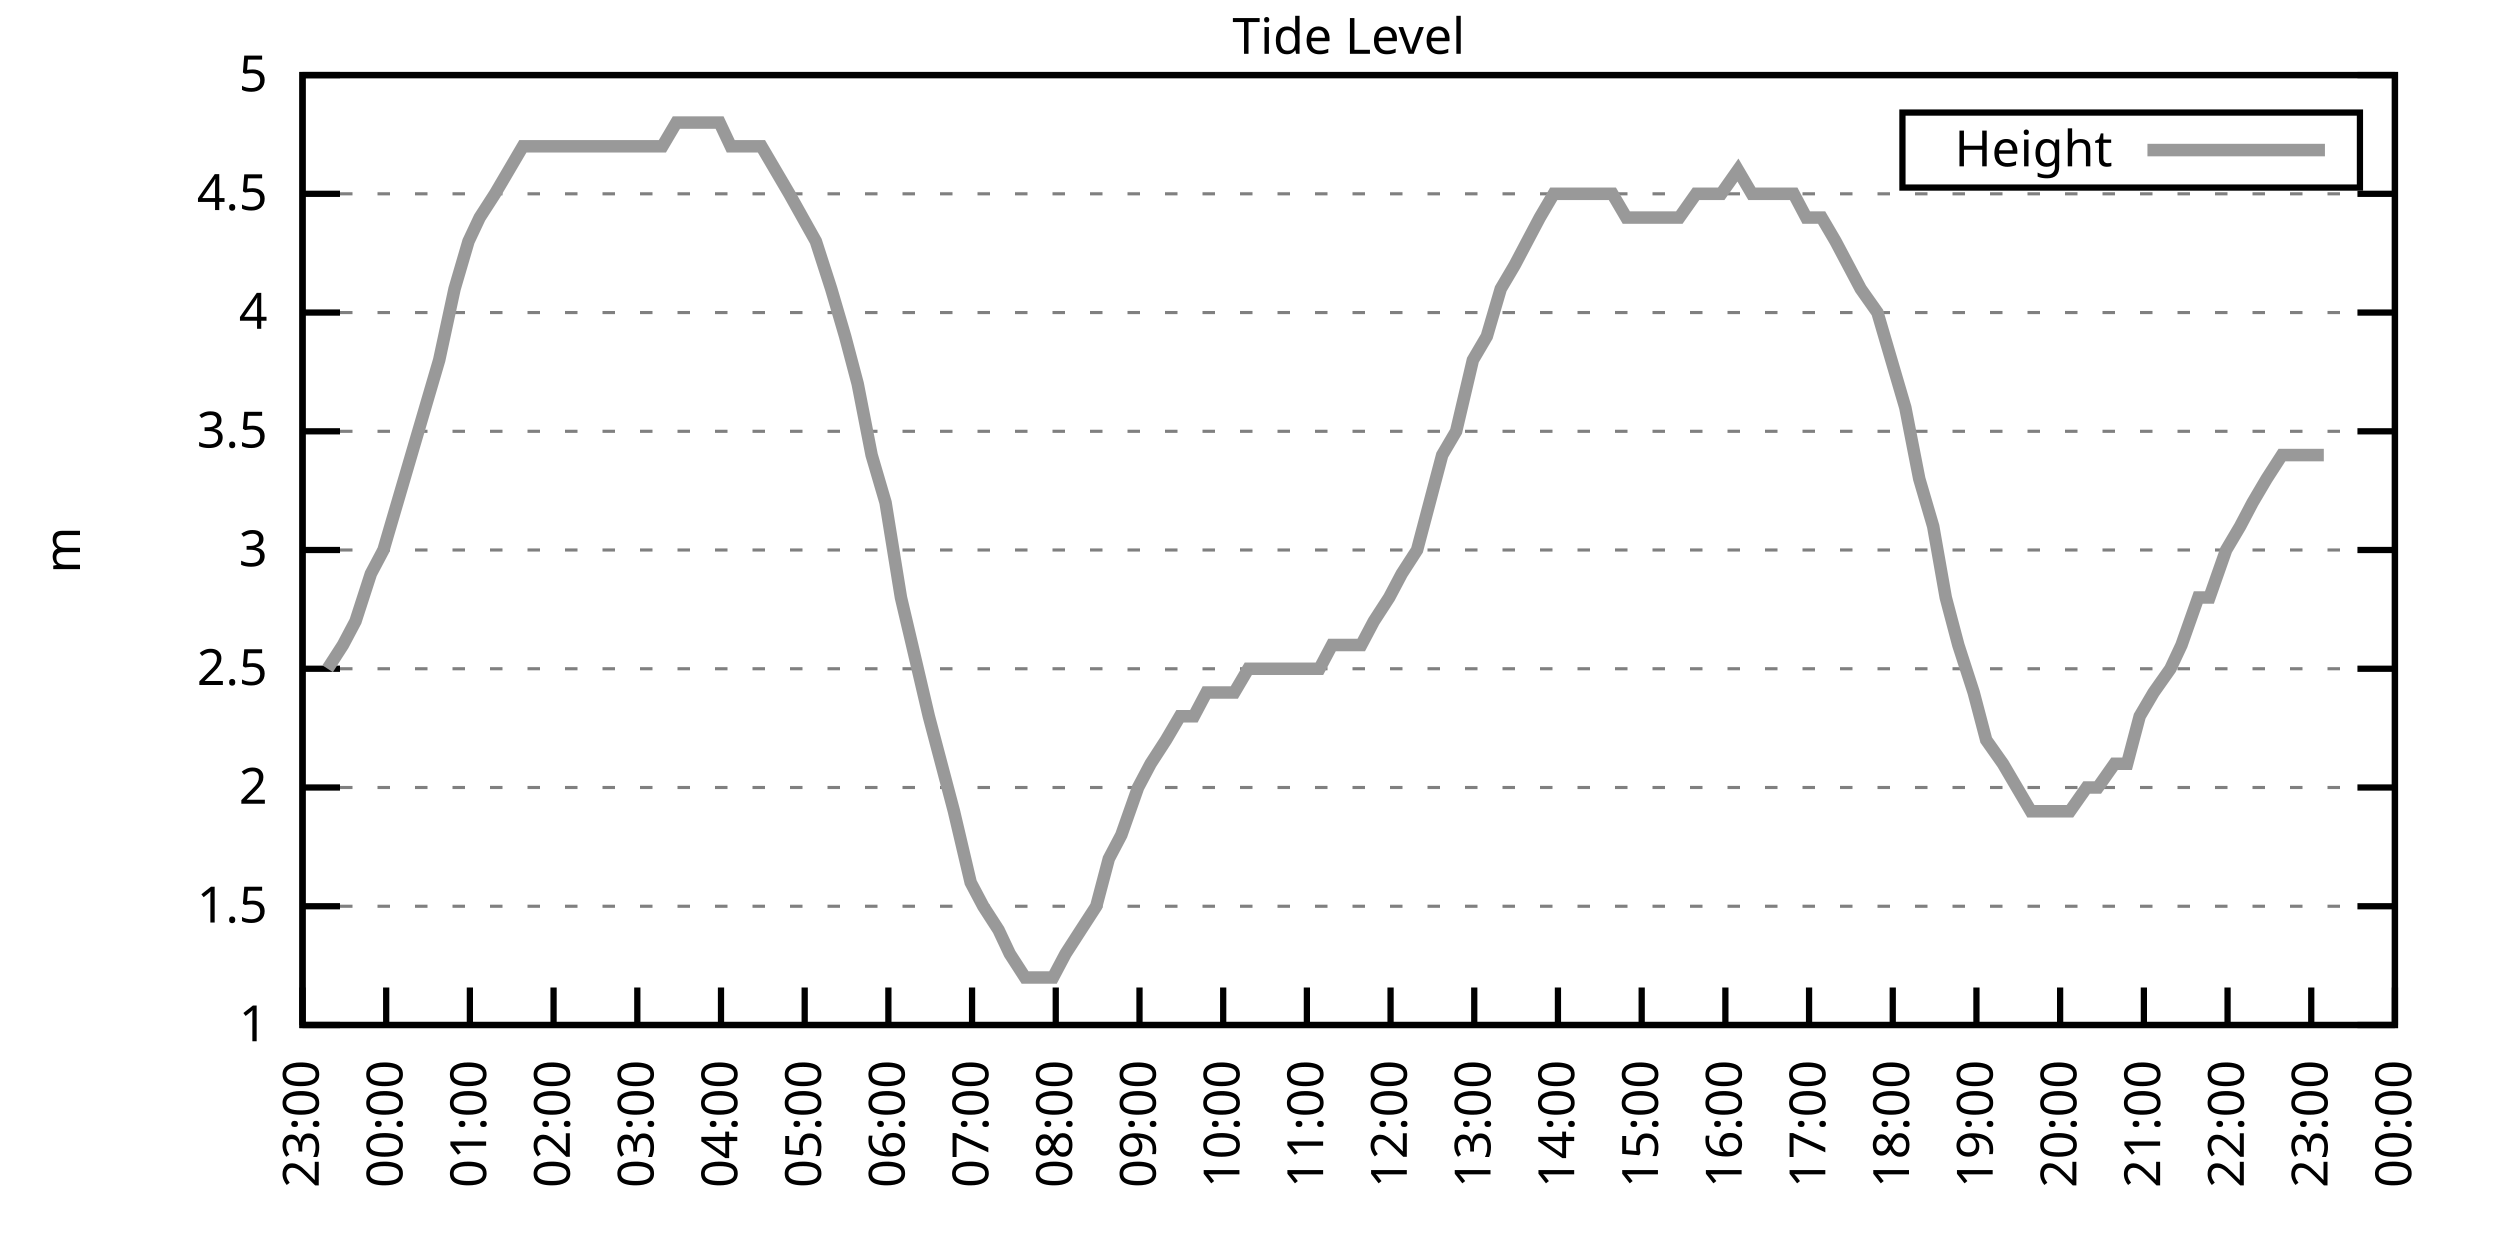
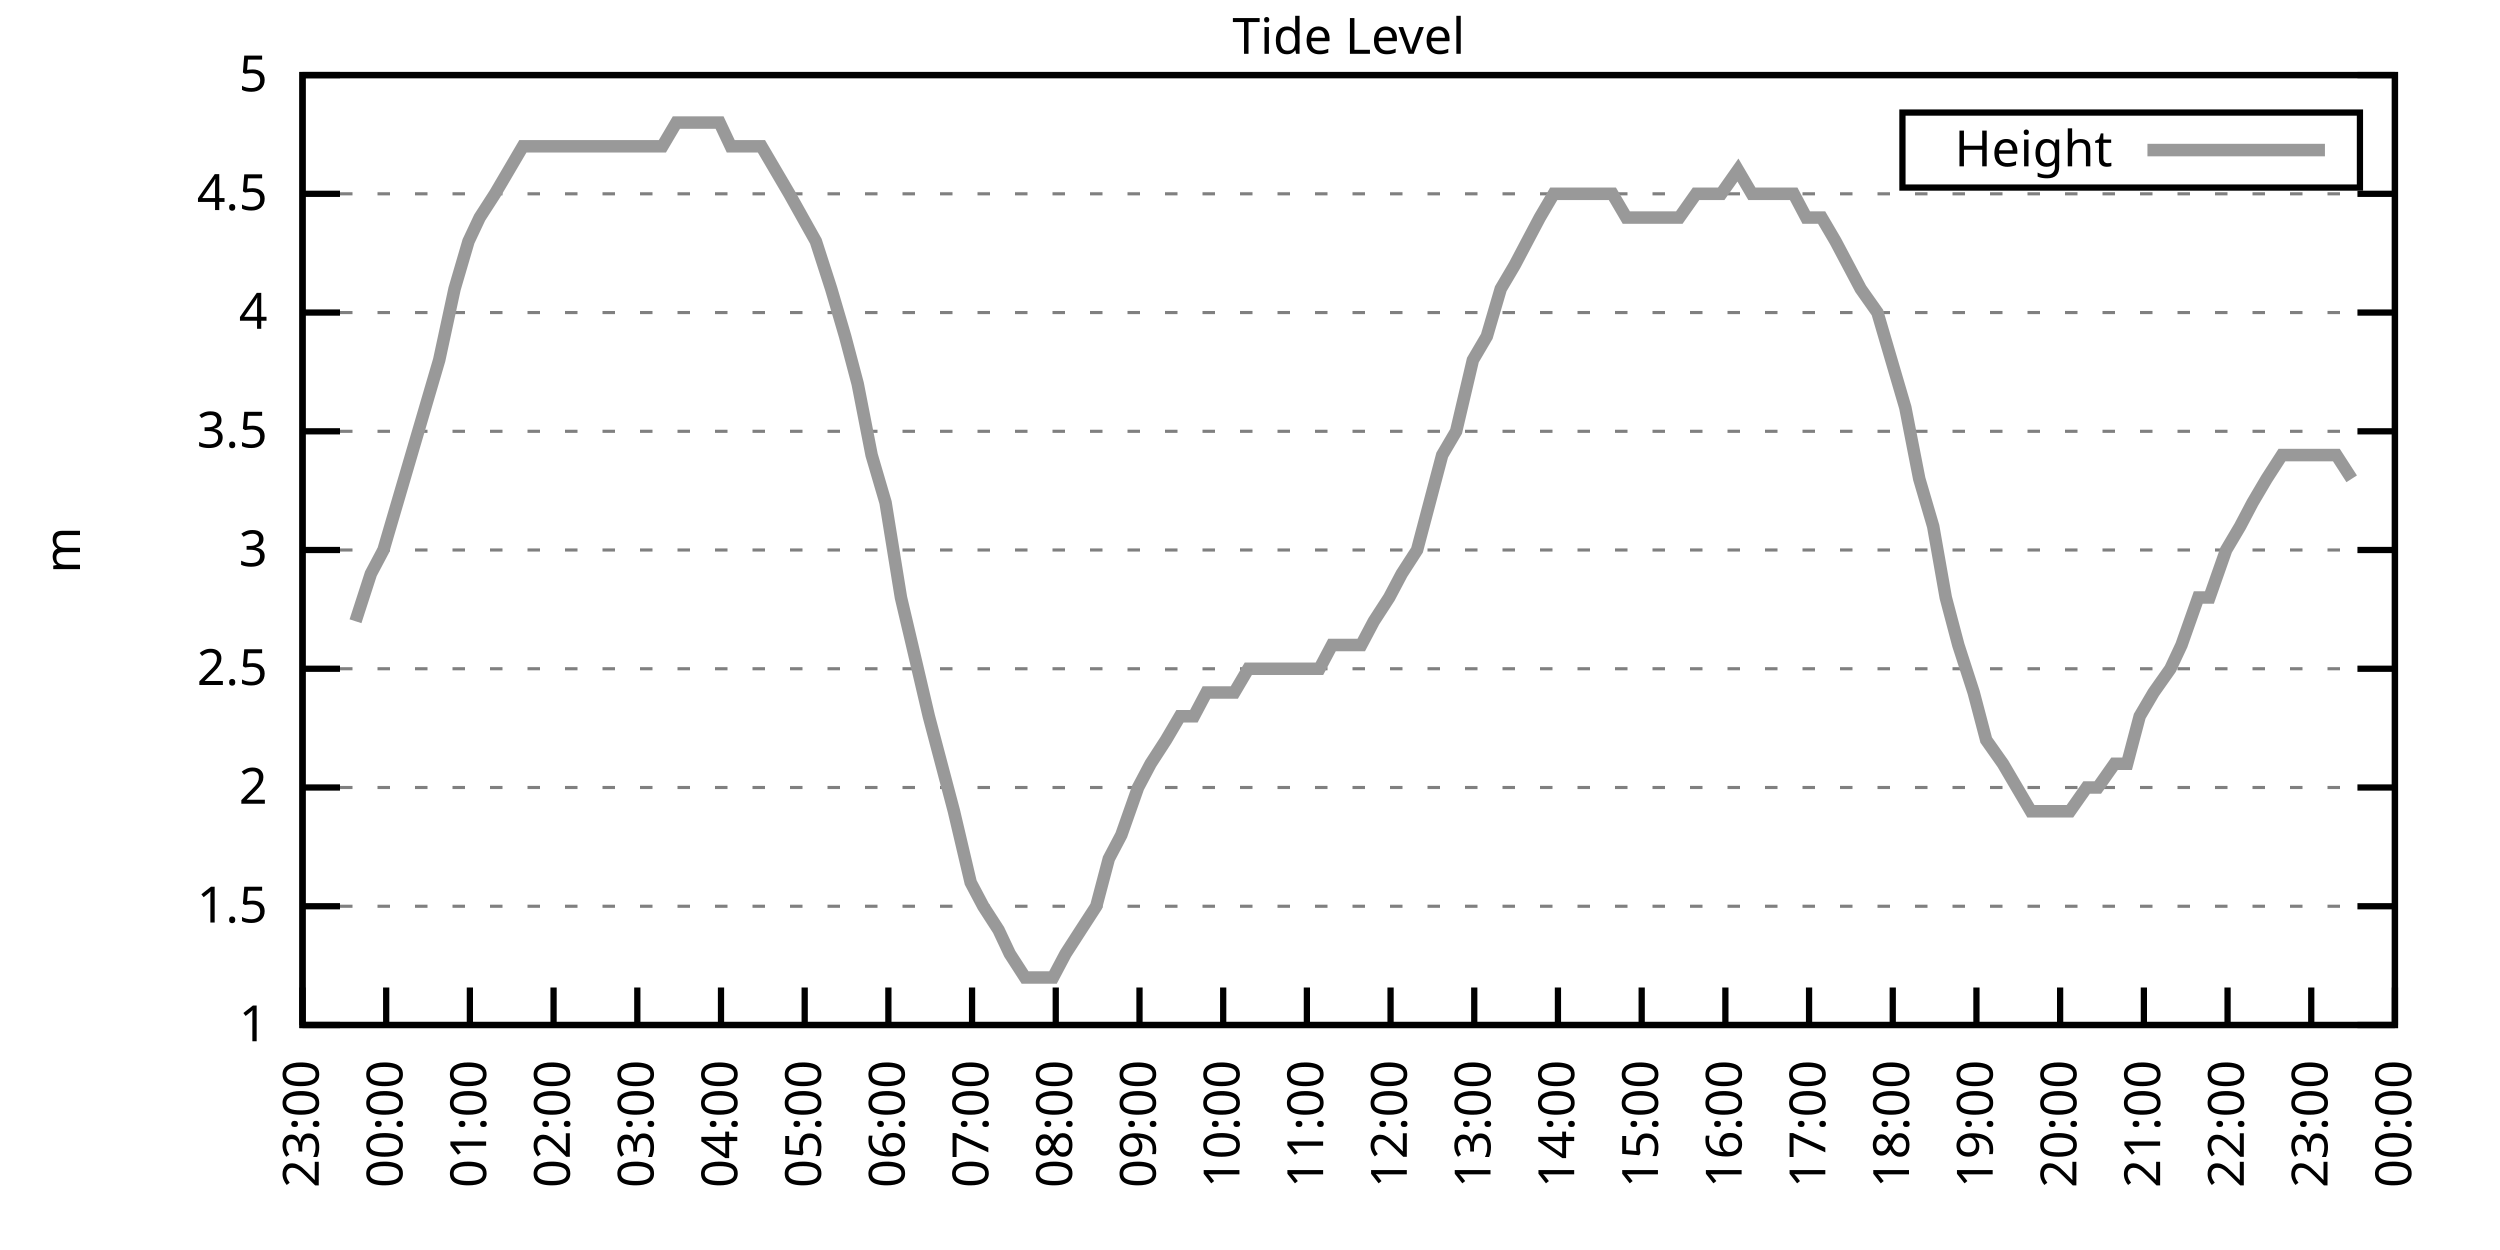
<svg xmlns="http://www.w3.org/2000/svg" xmlns:xlink="http://www.w3.org/1999/xlink" width="400" height="200" viewBox="0 0 400 200">
  <g id="gnuplot_canvas">
    <rect x="0" y="0" width="400" height="200" fill="none" />
    <defs>
      <circle id="gpDot" r="0.5" stroke-width="0.5" stroke="currentColor" />
      <path id="gpPt0" stroke-width="0.333" stroke="currentColor" d="M-1,0 h2 M0,-1 v2" />
      <path id="gpPt1" stroke-width="0.333" stroke="currentColor" d="M-1,-1 L1,1 M1,-1 L-1,1" />
      <path id="gpPt2" stroke-width="0.333" stroke="currentColor" d="M-1,0 L1,0 M0,-1 L0,1 M-1,-1 L1,1 M-1,1 L1,-1" />
      <rect id="gpPt3" stroke-width="0.333" stroke="currentColor" x="-1" y="-1" width="2" height="2" />
      <rect id="gpPt4" stroke-width="0.333" stroke="currentColor" fill="currentColor" x="-1" y="-1" width="2" height="2" />
      <circle id="gpPt5" stroke-width="0.333" stroke="currentColor" cx="0" cy="0" r="1" />
      <use xlink:href="#gpPt5" id="gpPt6" fill="currentColor" stroke="none" />
      <path id="gpPt7" stroke-width="0.333" stroke="currentColor" d="M0,-1.33 L-1.33,0.67 L1.33,0.67 z" />
      <use xlink:href="#gpPt7" id="gpPt8" fill="currentColor" stroke="none" />
      <use xlink:href="#gpPt7" id="gpPt9" stroke="currentColor" transform="rotate(180)" />
      <use xlink:href="#gpPt9" id="gpPt10" fill="currentColor" stroke="none" />
      <use xlink:href="#gpPt3" id="gpPt11" stroke="currentColor" transform="rotate(45)" />
      <use xlink:href="#gpPt11" id="gpPt12" fill="currentColor" stroke="none" />
      <path id="gpPt13" stroke-width="0.333" stroke="currentColor" d="M0,1.330 L1.265,0.411 L0.782,-1.067 L-0.782,-1.076 L-1.265,0.411 z" />
      <use xlink:href="#gpPt13" id="gpPt14" fill="currentColor" stroke="none" />
      <filter id="textbox" filterUnits="objectBoundingBox" x="0" y="0" height="1" width="1">
        <feFlood flood-color="white" flood-opacity="1" result="bgnd" />
        <feComposite in="SourceGraphic" in2="bgnd" operator="atop" />
      </filter>
      <filter id="greybox" filterUnits="objectBoundingBox" x="0" y="0" height="1" width="1">
        <feFlood flood-color="lightgrey" flood-opacity="1" result="grey" />
        <feComposite in="SourceGraphic" in2="grey" operator="atop" />
      </filter>
    </defs>
    <g fill="none" color="white" stroke="currentColor" stroke-width="1.00" stroke-linecap="butt" stroke-linejoin="miter">
</g>
    <g fill="none" color="black" stroke="currentColor" stroke-width="1.00" stroke-linecap="butt" stroke-linejoin="miter">
      <g stroke="none" shape-rendering="crispEdges">
        <polygon fill="rgb(255, 255, 255)" points="48.40,164.00 383.18,164.00 383.18,12.02 48.40,12.02 " />
      </g>
    </g>
    <g fill="none" color="black" stroke="currentColor" stroke-width="1.00" stroke-linecap="butt" stroke-linejoin="miter">
</g>
    <g fill="none" color="black" stroke="black" stroke-width="0.50" stroke-linecap="butt" stroke-linejoin="miter">
</g>
    <g fill="none" color="gray" stroke="currentColor" stroke-width="0.50" stroke-linecap="butt" stroke-linejoin="miter">
      <path stroke="gray" stroke-dasharray="2,4" class="gridline" d="M48.40,164.00 L383.19,164.00  " />
    </g>
    <g fill="none" color="gray" stroke="gray" stroke-width="1.00" stroke-linecap="butt" stroke-linejoin="miter">
</g>
    <g fill="none" color="black" stroke="currentColor" stroke-width="1.00" stroke-linecap="butt" stroke-linejoin="miter">
      <path stroke="black" d="M48.40,164.00 L54.40,164.00 M383.19,164.00 L377.19,164.00  " />
      <g transform="translate(42.80,166.60)" stroke="none" fill="black" font-family="Sans" font-size="8.00" text-anchor="end">
        <text>
          <tspan font-family="Sans"> 1</tspan>
        </text>
      </g>
    </g>
    <g fill="none" color="black" stroke="currentColor" stroke-width="1.00" stroke-linecap="butt" stroke-linejoin="miter">
</g>
    <g fill="none" color="black" stroke="black" stroke-width="0.50" stroke-linecap="butt" stroke-linejoin="miter">
</g>
    <g fill="none" color="gray" stroke="currentColor" stroke-width="0.50" stroke-linecap="butt" stroke-linejoin="miter">
      <path stroke="gray" stroke-dasharray="2,4" class="gridline" d="M48.40,145.00 L383.19,145.00  " />
    </g>
    <g fill="none" color="gray" stroke="gray" stroke-width="1.00" stroke-linecap="butt" stroke-linejoin="miter">
</g>
    <g fill="none" color="black" stroke="currentColor" stroke-width="1.00" stroke-linecap="butt" stroke-linejoin="miter">
      <path stroke="black" d="M48.40,145.00 L54.40,145.00 M383.19,145.00 L377.19,145.00  " />
      <g transform="translate(42.80,147.60)" stroke="none" fill="black" font-family="Sans" font-size="8.00" text-anchor="end">
        <text>
          <tspan font-family="Sans"> 1.5</tspan>
        </text>
      </g>
    </g>
    <g fill="none" color="black" stroke="currentColor" stroke-width="1.00" stroke-linecap="butt" stroke-linejoin="miter">
</g>
    <g fill="none" color="black" stroke="black" stroke-width="0.50" stroke-linecap="butt" stroke-linejoin="miter">
</g>
    <g fill="none" color="gray" stroke="currentColor" stroke-width="0.50" stroke-linecap="butt" stroke-linejoin="miter">
      <path stroke="gray" stroke-dasharray="2,4" class="gridline" d="M48.40,126.00 L383.19,126.00  " />
    </g>
    <g fill="none" color="gray" stroke="gray" stroke-width="1.00" stroke-linecap="butt" stroke-linejoin="miter">
</g>
    <g fill="none" color="black" stroke="currentColor" stroke-width="1.00" stroke-linecap="butt" stroke-linejoin="miter">
      <path stroke="black" d="M48.40,126.00 L54.40,126.00 M383.19,126.00 L377.19,126.00  " />
      <g transform="translate(42.80,128.60)" stroke="none" fill="black" font-family="Sans" font-size="8.00" text-anchor="end">
        <text>
          <tspan font-family="Sans"> 2</tspan>
        </text>
      </g>
    </g>
    <g fill="none" color="black" stroke="currentColor" stroke-width="1.00" stroke-linecap="butt" stroke-linejoin="miter">
</g>
    <g fill="none" color="black" stroke="black" stroke-width="0.50" stroke-linecap="butt" stroke-linejoin="miter">
</g>
    <g fill="none" color="gray" stroke="currentColor" stroke-width="0.50" stroke-linecap="butt" stroke-linejoin="miter">
      <path stroke="gray" stroke-dasharray="2,4" class="gridline" d="M48.40,107.00 L383.19,107.00  " />
    </g>
    <g fill="none" color="gray" stroke="gray" stroke-width="1.00" stroke-linecap="butt" stroke-linejoin="miter">
</g>
    <g fill="none" color="black" stroke="currentColor" stroke-width="1.00" stroke-linecap="butt" stroke-linejoin="miter">
      <path stroke="black" d="M48.40,107.00 L54.40,107.00 M383.19,107.00 L377.19,107.00  " />
      <g transform="translate(42.80,109.60)" stroke="none" fill="black" font-family="Sans" font-size="8.00" text-anchor="end">
        <text>
          <tspan font-family="Sans"> 2.5</tspan>
        </text>
      </g>
    </g>
    <g fill="none" color="black" stroke="currentColor" stroke-width="1.00" stroke-linecap="butt" stroke-linejoin="miter">
</g>
    <g fill="none" color="black" stroke="black" stroke-width="0.50" stroke-linecap="butt" stroke-linejoin="miter">
</g>
    <g fill="none" color="gray" stroke="currentColor" stroke-width="0.50" stroke-linecap="butt" stroke-linejoin="miter">
      <path stroke="gray" stroke-dasharray="2,4" class="gridline" d="M48.40,88.00 L383.19,88.00  " />
    </g>
    <g fill="none" color="gray" stroke="gray" stroke-width="1.00" stroke-linecap="butt" stroke-linejoin="miter">
</g>
    <g fill="none" color="black" stroke="currentColor" stroke-width="1.00" stroke-linecap="butt" stroke-linejoin="miter">
      <path stroke="black" d="M48.40,88.00 L54.40,88.00 M383.19,88.00 L377.19,88.00  " />
      <g transform="translate(42.80,90.60)" stroke="none" fill="black" font-family="Sans" font-size="8.00" text-anchor="end">
        <text>
          <tspan font-family="Sans"> 3</tspan>
        </text>
      </g>
    </g>
    <g fill="none" color="black" stroke="currentColor" stroke-width="1.00" stroke-linecap="butt" stroke-linejoin="miter">
</g>
    <g fill="none" color="black" stroke="black" stroke-width="0.50" stroke-linecap="butt" stroke-linejoin="miter">
</g>
    <g fill="none" color="gray" stroke="currentColor" stroke-width="0.50" stroke-linecap="butt" stroke-linejoin="miter">
      <path stroke="gray" stroke-dasharray="2,4" class="gridline" d="M48.40,69.01 L383.19,69.01  " />
    </g>
    <g fill="none" color="gray" stroke="gray" stroke-width="1.00" stroke-linecap="butt" stroke-linejoin="miter">
</g>
    <g fill="none" color="black" stroke="currentColor" stroke-width="1.00" stroke-linecap="butt" stroke-linejoin="miter">
      <path stroke="black" d="M48.40,69.01 L54.40,69.01 M383.19,69.01 L377.19,69.01  " />
      <g transform="translate(42.80,71.61)" stroke="none" fill="black" font-family="Sans" font-size="8.00" text-anchor="end">
        <text>
          <tspan font-family="Sans"> 3.5</tspan>
        </text>
      </g>
    </g>
    <g fill="none" color="black" stroke="currentColor" stroke-width="1.00" stroke-linecap="butt" stroke-linejoin="miter">
</g>
    <g fill="none" color="black" stroke="black" stroke-width="0.50" stroke-linecap="butt" stroke-linejoin="miter">
</g>
    <g fill="none" color="gray" stroke="currentColor" stroke-width="0.50" stroke-linecap="butt" stroke-linejoin="miter">
      <path stroke="gray" stroke-dasharray="2,4" class="gridline" d="M48.40,50.01 L383.19,50.01  " />
    </g>
    <g fill="none" color="gray" stroke="gray" stroke-width="1.00" stroke-linecap="butt" stroke-linejoin="miter">
</g>
    <g fill="none" color="black" stroke="currentColor" stroke-width="1.00" stroke-linecap="butt" stroke-linejoin="miter">
      <path stroke="black" d="M48.40,50.01 L54.40,50.01 M383.19,50.01 L377.19,50.01  " />
      <g transform="translate(42.80,52.61)" stroke="none" fill="black" font-family="Sans" font-size="8.00" text-anchor="end">
        <text>
          <tspan font-family="Sans"> 4</tspan>
        </text>
      </g>
    </g>
    <g fill="none" color="black" stroke="currentColor" stroke-width="1.00" stroke-linecap="butt" stroke-linejoin="miter">
</g>
    <g fill="none" color="black" stroke="black" stroke-width="0.50" stroke-linecap="butt" stroke-linejoin="miter">
</g>
    <g fill="none" color="gray" stroke="currentColor" stroke-width="0.50" stroke-linecap="butt" stroke-linejoin="miter">
      <path stroke="gray" stroke-dasharray="2,4" class="gridline" d="M48.40,31.01 L383.19,31.01  " />
    </g>
    <g fill="none" color="gray" stroke="gray" stroke-width="1.00" stroke-linecap="butt" stroke-linejoin="miter">
</g>
    <g fill="none" color="black" stroke="currentColor" stroke-width="1.00" stroke-linecap="butt" stroke-linejoin="miter">
      <path stroke="black" d="M48.40,31.01 L54.40,31.01 M383.19,31.01 L377.19,31.01  " />
      <g transform="translate(42.80,33.61)" stroke="none" fill="black" font-family="Sans" font-size="8.00" text-anchor="end">
        <text>
          <tspan font-family="Sans"> 4.5</tspan>
        </text>
      </g>
    </g>
    <g fill="none" color="black" stroke="currentColor" stroke-width="1.00" stroke-linecap="butt" stroke-linejoin="miter">
</g>
    <g fill="none" color="black" stroke="black" stroke-width="0.50" stroke-linecap="butt" stroke-linejoin="miter">
</g>
    <g fill="none" color="gray" stroke="currentColor" stroke-width="0.50" stroke-linecap="butt" stroke-linejoin="miter">
      <path stroke="gray" stroke-dasharray="2,4" class="gridline" d="M48.40,12.01 L383.19,12.01  " />
    </g>
    <g fill="none" color="gray" stroke="gray" stroke-width="1.00" stroke-linecap="butt" stroke-linejoin="miter">
</g>
    <g fill="none" color="black" stroke="currentColor" stroke-width="1.00" stroke-linecap="butt" stroke-linejoin="miter">
      <path stroke="black" d="M48.40,12.01 L54.40,12.01 M383.19,12.01 L377.19,12.01  " />
      <g transform="translate(42.80,14.61)" stroke="none" fill="black" font-family="Sans" font-size="8.00" text-anchor="end">
        <text>
          <tspan font-family="Sans"> 5</tspan>
        </text>
      </g>
    </g>
    <g fill="none" color="black" stroke="currentColor" stroke-width="1.00" stroke-linecap="butt" stroke-linejoin="miter">
      <path stroke="black" d="M48.40,164.00 L48.40,158.00  " />
      <g transform="translate(51.00,169.60) rotate(270.00)" stroke="none" fill="black" font-family="Sans" font-size="8.00" text-anchor="end">
        <text>
          <tspan font-family="Sans">23:00</tspan>
        </text>
      </g>
    </g>
    <g fill="none" color="black" stroke="currentColor" stroke-width="1.00" stroke-linecap="butt" stroke-linejoin="miter">
      <path stroke="black" d="M61.79,164.00 L61.79,158.00  " />
      <g transform="translate(64.39,169.60) rotate(270.00)" stroke="none" fill="black" font-family="Sans" font-size="8.00" text-anchor="end">
        <text>
          <tspan font-family="Sans">00:00</tspan>
        </text>
      </g>
    </g>
    <g fill="none" color="black" stroke="currentColor" stroke-width="1.00" stroke-linecap="butt" stroke-linejoin="miter">
      <path stroke="black" d="M75.18,164.00 L75.18,158.00  " />
      <g transform="translate(77.78,169.60) rotate(270.00)" stroke="none" fill="black" font-family="Sans" font-size="8.00" text-anchor="end">
        <text>
          <tspan font-family="Sans">01:00</tspan>
        </text>
      </g>
    </g>
    <g fill="none" color="black" stroke="currentColor" stroke-width="1.00" stroke-linecap="butt" stroke-linejoin="miter">
      <path stroke="black" d="M88.57,164.00 L88.57,158.00  " />
      <g transform="translate(91.17,169.60) rotate(270.00)" stroke="none" fill="black" font-family="Sans" font-size="8.00" text-anchor="end">
        <text>
          <tspan font-family="Sans">02:00</tspan>
        </text>
      </g>
    </g>
    <g fill="none" color="black" stroke="currentColor" stroke-width="1.00" stroke-linecap="butt" stroke-linejoin="miter">
      <path stroke="black" d="M101.97,164.00 L101.97,158.00  " />
      <g transform="translate(104.57,169.60) rotate(270.00)" stroke="none" fill="black" font-family="Sans" font-size="8.00" text-anchor="end">
        <text>
          <tspan font-family="Sans">03:00</tspan>
        </text>
      </g>
    </g>
    <g fill="none" color="black" stroke="currentColor" stroke-width="1.00" stroke-linecap="butt" stroke-linejoin="miter">
      <path stroke="black" d="M115.36,164.00 L115.36,158.00  " />
      <g transform="translate(117.96,169.60) rotate(270.00)" stroke="none" fill="black" font-family="Sans" font-size="8.00" text-anchor="end">
        <text>
          <tspan font-family="Sans">04:00</tspan>
        </text>
      </g>
    </g>
    <g fill="none" color="black" stroke="currentColor" stroke-width="1.00" stroke-linecap="butt" stroke-linejoin="miter">
      <path stroke="black" d="M128.75,164.00 L128.75,158.00  " />
      <g transform="translate(131.35,169.60) rotate(270.00)" stroke="none" fill="black" font-family="Sans" font-size="8.00" text-anchor="end">
        <text>
          <tspan font-family="Sans">05:00</tspan>
        </text>
      </g>
    </g>
    <g fill="none" color="black" stroke="currentColor" stroke-width="1.00" stroke-linecap="butt" stroke-linejoin="miter">
      <path stroke="black" d="M142.14,164.00 L142.14,158.00  " />
      <g transform="translate(144.74,169.60) rotate(270.00)" stroke="none" fill="black" font-family="Sans" font-size="8.00" text-anchor="end">
        <text>
          <tspan font-family="Sans">06:00</tspan>
        </text>
      </g>
    </g>
    <g fill="none" color="black" stroke="currentColor" stroke-width="1.00" stroke-linecap="butt" stroke-linejoin="miter">
      <path stroke="black" d="M155.53,164.00 L155.53,158.00  " />
      <g transform="translate(158.13,169.60) rotate(270.00)" stroke="none" fill="black" font-family="Sans" font-size="8.00" text-anchor="end">
        <text>
          <tspan font-family="Sans">07:00</tspan>
        </text>
      </g>
    </g>
    <g fill="none" color="black" stroke="currentColor" stroke-width="1.00" stroke-linecap="butt" stroke-linejoin="miter">
      <path stroke="black" d="M168.92,164.00 L168.92,158.00  " />
      <g transform="translate(171.52,169.60) rotate(270.00)" stroke="none" fill="black" font-family="Sans" font-size="8.00" text-anchor="end">
        <text>
          <tspan font-family="Sans">08:00</tspan>
        </text>
      </g>
    </g>
    <g fill="none" color="black" stroke="currentColor" stroke-width="1.00" stroke-linecap="butt" stroke-linejoin="miter">
      <path stroke="black" d="M182.32,164.00 L182.32,158.00  " />
      <g transform="translate(184.92,169.60) rotate(270.00)" stroke="none" fill="black" font-family="Sans" font-size="8.00" text-anchor="end">
        <text>
          <tspan font-family="Sans">09:00</tspan>
        </text>
      </g>
    </g>
    <g fill="none" color="black" stroke="currentColor" stroke-width="1.00" stroke-linecap="butt" stroke-linejoin="miter">
      <path stroke="black" d="M195.71,164.00 L195.71,158.00  " />
      <g transform="translate(198.31,169.60) rotate(270.00)" stroke="none" fill="black" font-family="Sans" font-size="8.00" text-anchor="end">
        <text>
          <tspan font-family="Sans">10:00</tspan>
        </text>
      </g>
    </g>
    <g fill="none" color="black" stroke="currentColor" stroke-width="1.00" stroke-linecap="butt" stroke-linejoin="miter">
      <path stroke="black" d="M209.10,164.00 L209.10,158.00  " />
      <g transform="translate(211.70,169.60) rotate(270.00)" stroke="none" fill="black" font-family="Sans" font-size="8.00" text-anchor="end">
        <text>
          <tspan font-family="Sans">11:00</tspan>
        </text>
      </g>
    </g>
    <g fill="none" color="black" stroke="currentColor" stroke-width="1.00" stroke-linecap="butt" stroke-linejoin="miter">
      <path stroke="black" d="M222.49,164.00 L222.49,158.00  " />
      <g transform="translate(225.09,169.60) rotate(270.00)" stroke="none" fill="black" font-family="Sans" font-size="8.00" text-anchor="end">
        <text>
          <tspan font-family="Sans">12:00</tspan>
        </text>
      </g>
    </g>
    <g fill="none" color="black" stroke="currentColor" stroke-width="1.00" stroke-linecap="butt" stroke-linejoin="miter">
      <path stroke="black" d="M235.88,164.00 L235.88,158.00  " />
      <g transform="translate(238.48,169.60) rotate(270.00)" stroke="none" fill="black" font-family="Sans" font-size="8.00" text-anchor="end">
        <text>
          <tspan font-family="Sans">13:00</tspan>
        </text>
      </g>
    </g>
    <g fill="none" color="black" stroke="currentColor" stroke-width="1.00" stroke-linecap="butt" stroke-linejoin="miter">
      <path stroke="black" d="M249.27,164.00 L249.27,158.00  " />
      <g transform="translate(251.87,169.60) rotate(270.00)" stroke="none" fill="black" font-family="Sans" font-size="8.00" text-anchor="end">
        <text>
          <tspan font-family="Sans">14:00</tspan>
        </text>
      </g>
    </g>
    <g fill="none" color="black" stroke="currentColor" stroke-width="1.00" stroke-linecap="butt" stroke-linejoin="miter">
      <path stroke="black" d="M262.67,164.00 L262.67,158.00  " />
      <g transform="translate(265.27,169.60) rotate(270.00)" stroke="none" fill="black" font-family="Sans" font-size="8.00" text-anchor="end">
        <text>
          <tspan font-family="Sans">15:00</tspan>
        </text>
      </g>
    </g>
    <g fill="none" color="black" stroke="currentColor" stroke-width="1.00" stroke-linecap="butt" stroke-linejoin="miter">
      <path stroke="black" d="M276.06,164.00 L276.06,158.00  " />
      <g transform="translate(278.66,169.60) rotate(270.00)" stroke="none" fill="black" font-family="Sans" font-size="8.00" text-anchor="end">
        <text>
          <tspan font-family="Sans">16:00</tspan>
        </text>
      </g>
    </g>
    <g fill="none" color="black" stroke="currentColor" stroke-width="1.00" stroke-linecap="butt" stroke-linejoin="miter">
      <path stroke="black" d="M289.45,164.00 L289.45,158.00  " />
      <g transform="translate(292.05,169.60) rotate(270.00)" stroke="none" fill="black" font-family="Sans" font-size="8.00" text-anchor="end">
        <text>
          <tspan font-family="Sans">17:00</tspan>
        </text>
      </g>
    </g>
    <g fill="none" color="black" stroke="currentColor" stroke-width="1.00" stroke-linecap="butt" stroke-linejoin="miter">
      <path stroke="black" d="M302.84,164.00 L302.84,158.00  " />
      <g transform="translate(305.44,169.60) rotate(270.00)" stroke="none" fill="black" font-family="Sans" font-size="8.00" text-anchor="end">
        <text>
          <tspan font-family="Sans">18:00</tspan>
        </text>
      </g>
    </g>
    <g fill="none" color="black" stroke="currentColor" stroke-width="1.00" stroke-linecap="butt" stroke-linejoin="miter">
      <path stroke="black" d="M316.23,164.00 L316.23,158.00  " />
      <g transform="translate(318.83,169.60) rotate(270.00)" stroke="none" fill="black" font-family="Sans" font-size="8.00" text-anchor="end">
        <text>
          <tspan font-family="Sans">19:00</tspan>
        </text>
      </g>
    </g>
    <g fill="none" color="black" stroke="currentColor" stroke-width="1.00" stroke-linecap="butt" stroke-linejoin="miter">
      <path stroke="black" d="M329.62,164.00 L329.62,158.00  " />
      <g transform="translate(332.22,169.60) rotate(270.00)" stroke="none" fill="black" font-family="Sans" font-size="8.00" text-anchor="end">
        <text>
          <tspan font-family="Sans">20:00</tspan>
        </text>
      </g>
    </g>
    <g fill="none" color="black" stroke="currentColor" stroke-width="1.00" stroke-linecap="butt" stroke-linejoin="miter">
      <path stroke="black" d="M343.02,164.00 L343.02,158.00  " />
      <g transform="translate(345.62,169.60) rotate(270.00)" stroke="none" fill="black" font-family="Sans" font-size="8.00" text-anchor="end">
        <text>
          <tspan font-family="Sans">21:00</tspan>
        </text>
      </g>
    </g>
    <g fill="none" color="black" stroke="currentColor" stroke-width="1.00" stroke-linecap="butt" stroke-linejoin="miter">
      <path stroke="black" d="M356.41,164.00 L356.41,158.00  " />
      <g transform="translate(359.01,169.60) rotate(270.00)" stroke="none" fill="black" font-family="Sans" font-size="8.00" text-anchor="end">
        <text>
          <tspan font-family="Sans">22:00</tspan>
        </text>
      </g>
    </g>
    <g fill="none" color="black" stroke="currentColor" stroke-width="1.00" stroke-linecap="butt" stroke-linejoin="miter">
      <path stroke="black" d="M369.80,164.00 L369.80,158.00  " />
      <g transform="translate(372.40,169.60) rotate(270.00)" stroke="none" fill="black" font-family="Sans" font-size="8.00" text-anchor="end">
        <text>
          <tspan font-family="Sans">23:00</tspan>
        </text>
      </g>
    </g>
    <g fill="none" color="black" stroke="currentColor" stroke-width="1.00" stroke-linecap="butt" stroke-linejoin="miter">
      <path stroke="black" d="M383.19,164.00 L383.19,158.00  " />
      <g transform="translate(385.79,169.60) rotate(270.00)" stroke="none" fill="black" font-family="Sans" font-size="8.00" text-anchor="end">
        <text>
          <tspan font-family="Sans">00:00</tspan>
        </text>
      </g>
    </g>
    <g fill="none" color="black" stroke="currentColor" stroke-width="1.00" stroke-linecap="butt" stroke-linejoin="miter">
</g>
    <g fill="none" color="black" stroke="currentColor" stroke-width="1.00" stroke-linecap="butt" stroke-linejoin="miter">
      <path stroke="black" d="M48.40,12.01 L48.40,164.00 L383.19,164.00 L383.19,12.01 L48.40,12.01 Z  " />
    </g>
    <g fill="none" color="black" stroke="currentColor" stroke-width="1.00" stroke-linecap="butt" stroke-linejoin="miter">
</g>
    <g fill="none" color="black" stroke="currentColor" stroke-width="1.00" stroke-linecap="butt" stroke-linejoin="miter">
      <path stroke="black" d="M304.39,30.01 L304.39,18.01 L377.59,18.01 L377.59,30.01 L304.39,30.01 Z  " />
    </g>
    <g id="Tide_level_plot_1">
      <g fill="none" color="white" stroke="black" stroke-width="2.00" stroke-linecap="butt" stroke-linejoin="miter">
</g>
      <g fill="none" color="black" stroke="currentColor" stroke-width="2.00" stroke-linecap="butt" stroke-linejoin="miter">
        <g transform="translate(337.99,26.61)" stroke="none" fill="black" font-family="Sans" font-size="8.00" text-anchor="end">
          <text>
            <tspan font-family="Sans">Height</tspan>
          </text>
        </g>
      </g>
      <g fill="none" color="black" stroke="currentColor" stroke-width="2.00" stroke-linecap="butt" stroke-linejoin="miter">
-         <path stroke="rgb(153, 153, 153)" d="M343.59,24.01 L371.99,24.01 M52.42,107.00 L54.87,103.20 L56.88,99.40 L59.34,91.80 L61.35,88.00 L63.58,80.41   L65.81,72.81 L68.04,65.21 L70.27,57.61 L72.73,46.21 L74.96,38.61 L76.75,34.81 L79.20,31.01 L81.43,27.21   L83.66,23.41 L85.90,23.41 L88.35,23.41 L90.14,23.41 L92.82,23.41 L96.83,23.41 L99.06,23.41 L101.74,23.41   L103.98,23.41 L105.98,23.41 L108.22,19.61 L110.67,19.61 L112.68,19.61 L115.13,19.61 L116.92,23.41 L119.60,23.41   L121.83,23.41 L124.06,27.21 L126.29,31.01 L130.54,38.61 L132.99,46.21 L135.22,53.81 L137.23,61.41 L139.46,72.81   L141.69,80.41 L144.15,95.60 L145.94,103.20 L148.61,114.60 L150.62,122.20 L152.63,129.80 L155.31,141.20 L157.32,145.00   L159.77,148.80 L161.56,152.60 L164.01,156.40 L166.02,156.40 L168.48,156.40 L170.49,152.60 L172.94,148.80 L175.40,145.00   L177.41,137.40 L179.41,133.60 L182.09,126.00 L184.10,122.20 L186.56,118.40 L188.79,114.60 L191.02,114.60 L193.03,110.80   L195.48,110.80 L197.49,110.80 L199.73,107.00 L201.73,107.00 L204.41,107.00 L206.20,107.00 L208.65,107.00 L211.11,107.00   L213.12,103.20 L215.13,103.20 L217.80,103.20 L219.81,99.40 L222.27,95.60 L224.28,91.80 L226.73,88.00 L228.74,80.41   L230.75,72.81 L232.98,69.01 L235.66,57.61 L237.89,53.81 L240.12,46.21 L242.36,42.41 L244.36,38.61 L246.37,34.81   L248.60,31.01 L251.28,31.01 L253.29,31.01 L255.52,31.01 L257.98,31.01 L260.21,34.81 L262.22,34.81 L264.45,34.81   L266.68,34.81 L268.69,34.81 L271.37,31.01 L273.16,31.01 L275.39,31.01 L278.07,27.21 L280.30,31.01 L282.53,31.01   L284.76,31.01 L286.99,31.01 L289.00,34.81 L291.46,34.81 L293.69,38.61 L295.70,42.41 L297.71,46.21 L300.39,50.01   L302.62,57.61 L304.85,65.21 L307.08,76.61 L309.31,84.21 L311.32,95.60 L313.33,103.20 L315.79,110.80 L317.79,118.40   L320.47,122.20 L322.70,126.00 L324.94,129.80 L326.95,129.80 L329.40,129.80 L331.19,129.80 L333.86,126.00 L335.65,126.00   L338.33,122.20 L340.34,122.20 L342.35,114.60 L344.58,110.80 L347.26,107.00 L349.04,103.20 L351.72,95.60 L353.51,95.60   L356.18,88.00 L358.42,84.21 L360.42,80.41 L362.66,76.61 L365.11,72.81 L367.34,72.81 L369.58,72.81 L371.81,72.81    " />
+         <path stroke="rgb(153, 153, 153)" d="M343.59,24.01 L371.99,24.01 M56.88,99.40 L59.34,91.80 L61.35,88.00 L63.58,80.41 L65.81,72.81 L68.04,65.21   L70.27,57.61 L72.73,46.21 L74.96,38.61 L76.75,34.81 L79.20,31.01 L81.43,27.21 L83.66,23.41 L85.90,23.41   L88.35,23.41 L90.14,23.41 L92.82,23.41 L96.83,23.41 L99.06,23.41 L101.74,23.41 L103.98,23.41 L105.98,23.41   L108.22,19.61 L110.67,19.61 L112.68,19.61 L115.13,19.61 L116.92,23.41 L119.60,23.41 L121.83,23.41 L124.06,27.21   L126.29,31.01 L130.54,38.61 L132.99,46.21 L135.22,53.81 L137.23,61.41 L139.46,72.81 L141.69,80.41 L144.15,95.60   L145.94,103.20 L148.61,114.60 L150.62,122.20 L152.63,129.80 L155.31,141.20 L157.32,145.00 L159.77,148.80 L161.56,152.60   L164.01,156.40 L166.02,156.40 L168.48,156.40 L170.49,152.60 L172.94,148.80 L175.40,145.00 L177.41,137.40 L179.41,133.60   L182.09,126.00 L184.10,122.20 L186.56,118.40 L188.79,114.60 L191.02,114.60 L193.03,110.80 L195.48,110.80 L197.49,110.80   L199.73,107.00 L201.73,107.00 L204.41,107.00 L206.20,107.00 L208.65,107.00 L211.11,107.00 L213.12,103.20 L215.13,103.20   L217.80,103.20 L219.81,99.40 L222.27,95.60 L224.28,91.80 L226.73,88.00 L228.74,80.41 L230.75,72.81 L232.98,69.01   L235.66,57.61 L237.89,53.81 L240.12,46.21 L242.36,42.41 L244.36,38.61 L246.37,34.81 L248.60,31.01 L251.28,31.01   L253.29,31.01 L255.52,31.01 L257.98,31.01 L260.21,34.81 L262.22,34.81 L264.45,34.81 L266.68,34.81 L268.69,34.81   L271.37,31.01 L273.16,31.01 L275.39,31.01 L278.07,27.21 L280.30,31.01 L282.53,31.01 L284.76,31.01 L286.99,31.01   L289.00,34.81 L291.46,34.81 L293.69,38.61 L295.70,42.41 L297.71,46.21 L300.39,50.01 L302.62,57.61 L304.85,65.21   L307.08,76.61 L309.31,84.21 L311.32,95.60 L313.33,103.20 L315.79,110.80 L317.79,118.40 L320.47,122.20 L322.70,126.00   L324.94,129.80 L326.95,129.80 L329.40,129.80 L331.19,129.80 L333.86,126.00 L335.65,126.00 L338.33,122.20 L340.34,122.20   L342.35,114.60 L344.58,110.80 L347.26,107.00 L349.04,103.20 L351.72,95.60 L353.51,95.60 L356.18,88.00 L358.42,84.21   L360.42,80.41 L362.66,76.61 L365.11,72.81 L367.34,72.81 L369.58,72.81 L371.81,72.81 L373.82,72.81 L376.27,76.61    " />
      </g>
    </g>
    <g fill="none" color="black" stroke="currentColor" stroke-width="2.00" stroke-linecap="butt" stroke-linejoin="miter">
</g>
    <g fill="none" color="black" stroke="black" stroke-width="1.00" stroke-linecap="butt" stroke-linejoin="miter">
</g>
    <g fill="none" color="black" stroke="currentColor" stroke-width="1.00" stroke-linecap="butt" stroke-linejoin="miter">
      <path stroke="black" d="M48.40,12.01 L48.40,164.00 L383.19,164.00 L383.19,12.01 L48.40,12.01 Z  " />
      <g transform="translate(12.80,88.01) rotate(270.00)" stroke="none" fill="black" font-family="Sans" font-size="8.00" text-anchor="middle">
        <text>
          <tspan font-family="Sans">m</tspan>
        </text>
      </g>
    </g>
    <g fill="none" color="black" stroke="currentColor" stroke-width="1.00" stroke-linecap="butt" stroke-linejoin="miter">
</g>
    <g fill="none" color="black" stroke="currentColor" stroke-width="1.00" stroke-linecap="butt" stroke-linejoin="miter">
      <g transform="translate(215.79,8.61)" stroke="none" fill="black" font-family="Sans" font-size="8.00" text-anchor="middle">
        <text>
          <tspan font-family="Sans">Tide Level</tspan>
        </text>
      </g>
    </g>
    <g fill="none" color="black" stroke="currentColor" stroke-width="1.00" stroke-linecap="butt" stroke-linejoin="miter">
</g>
  </g>
</svg>
